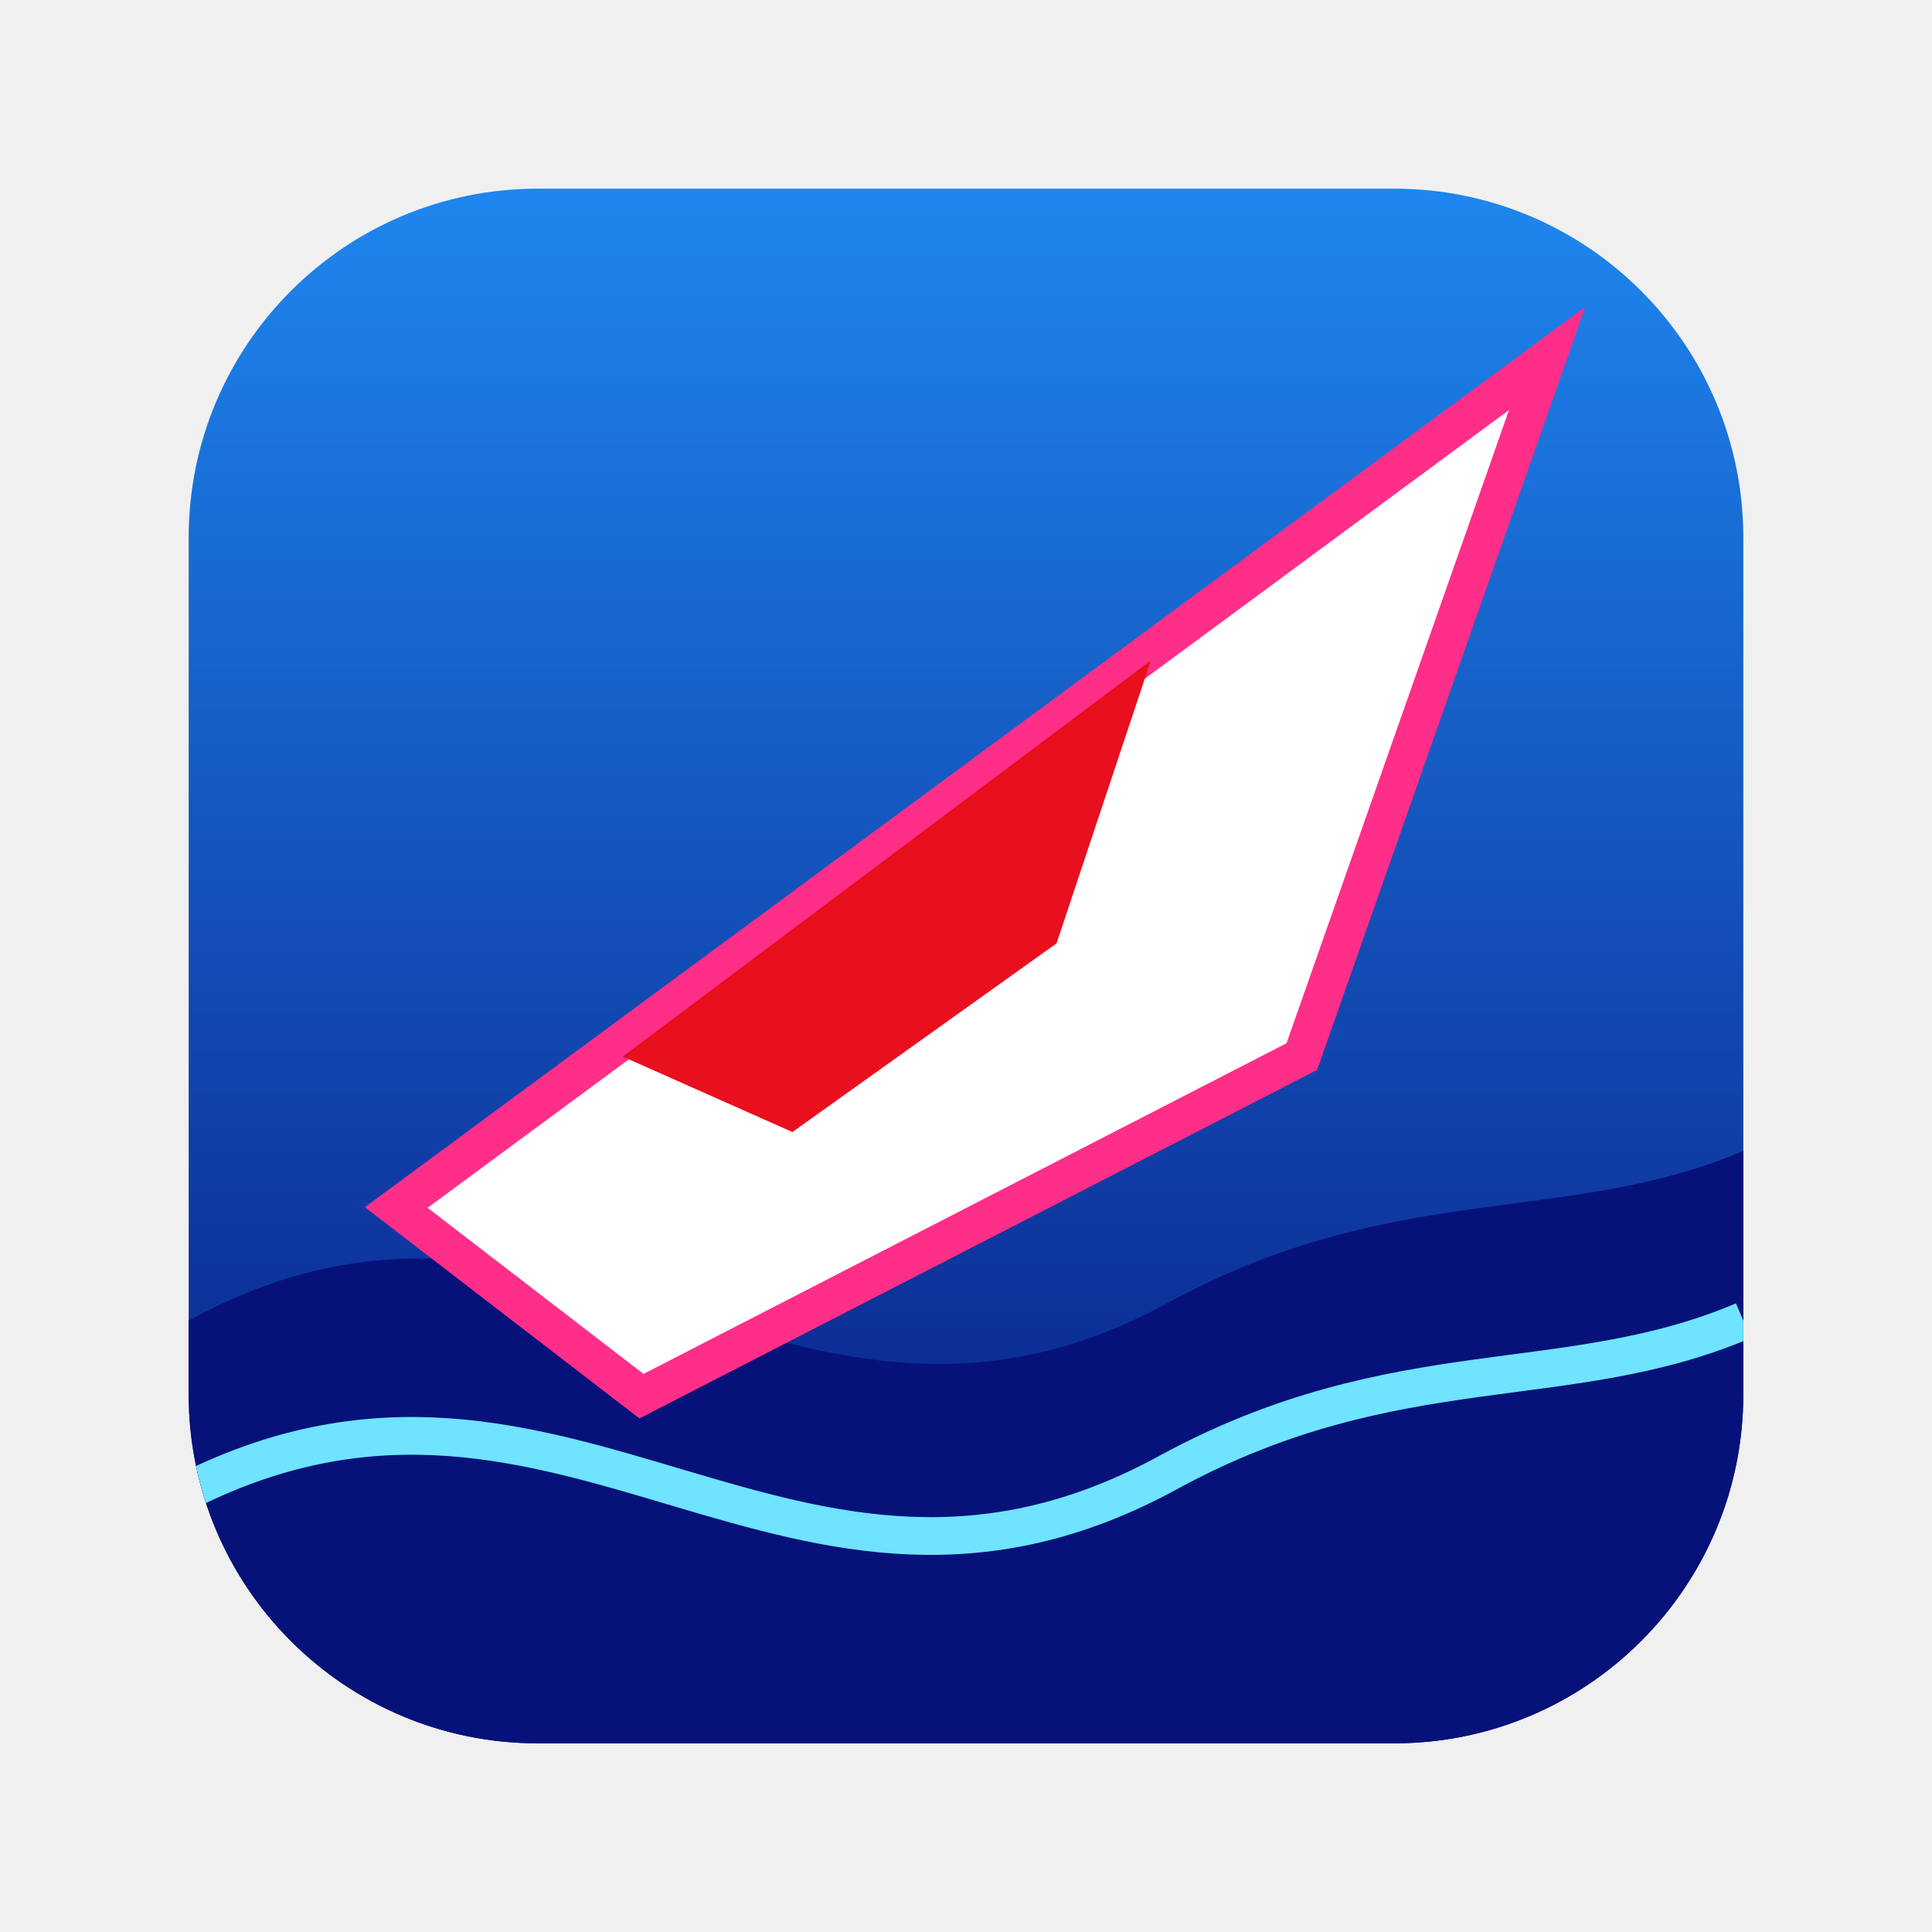
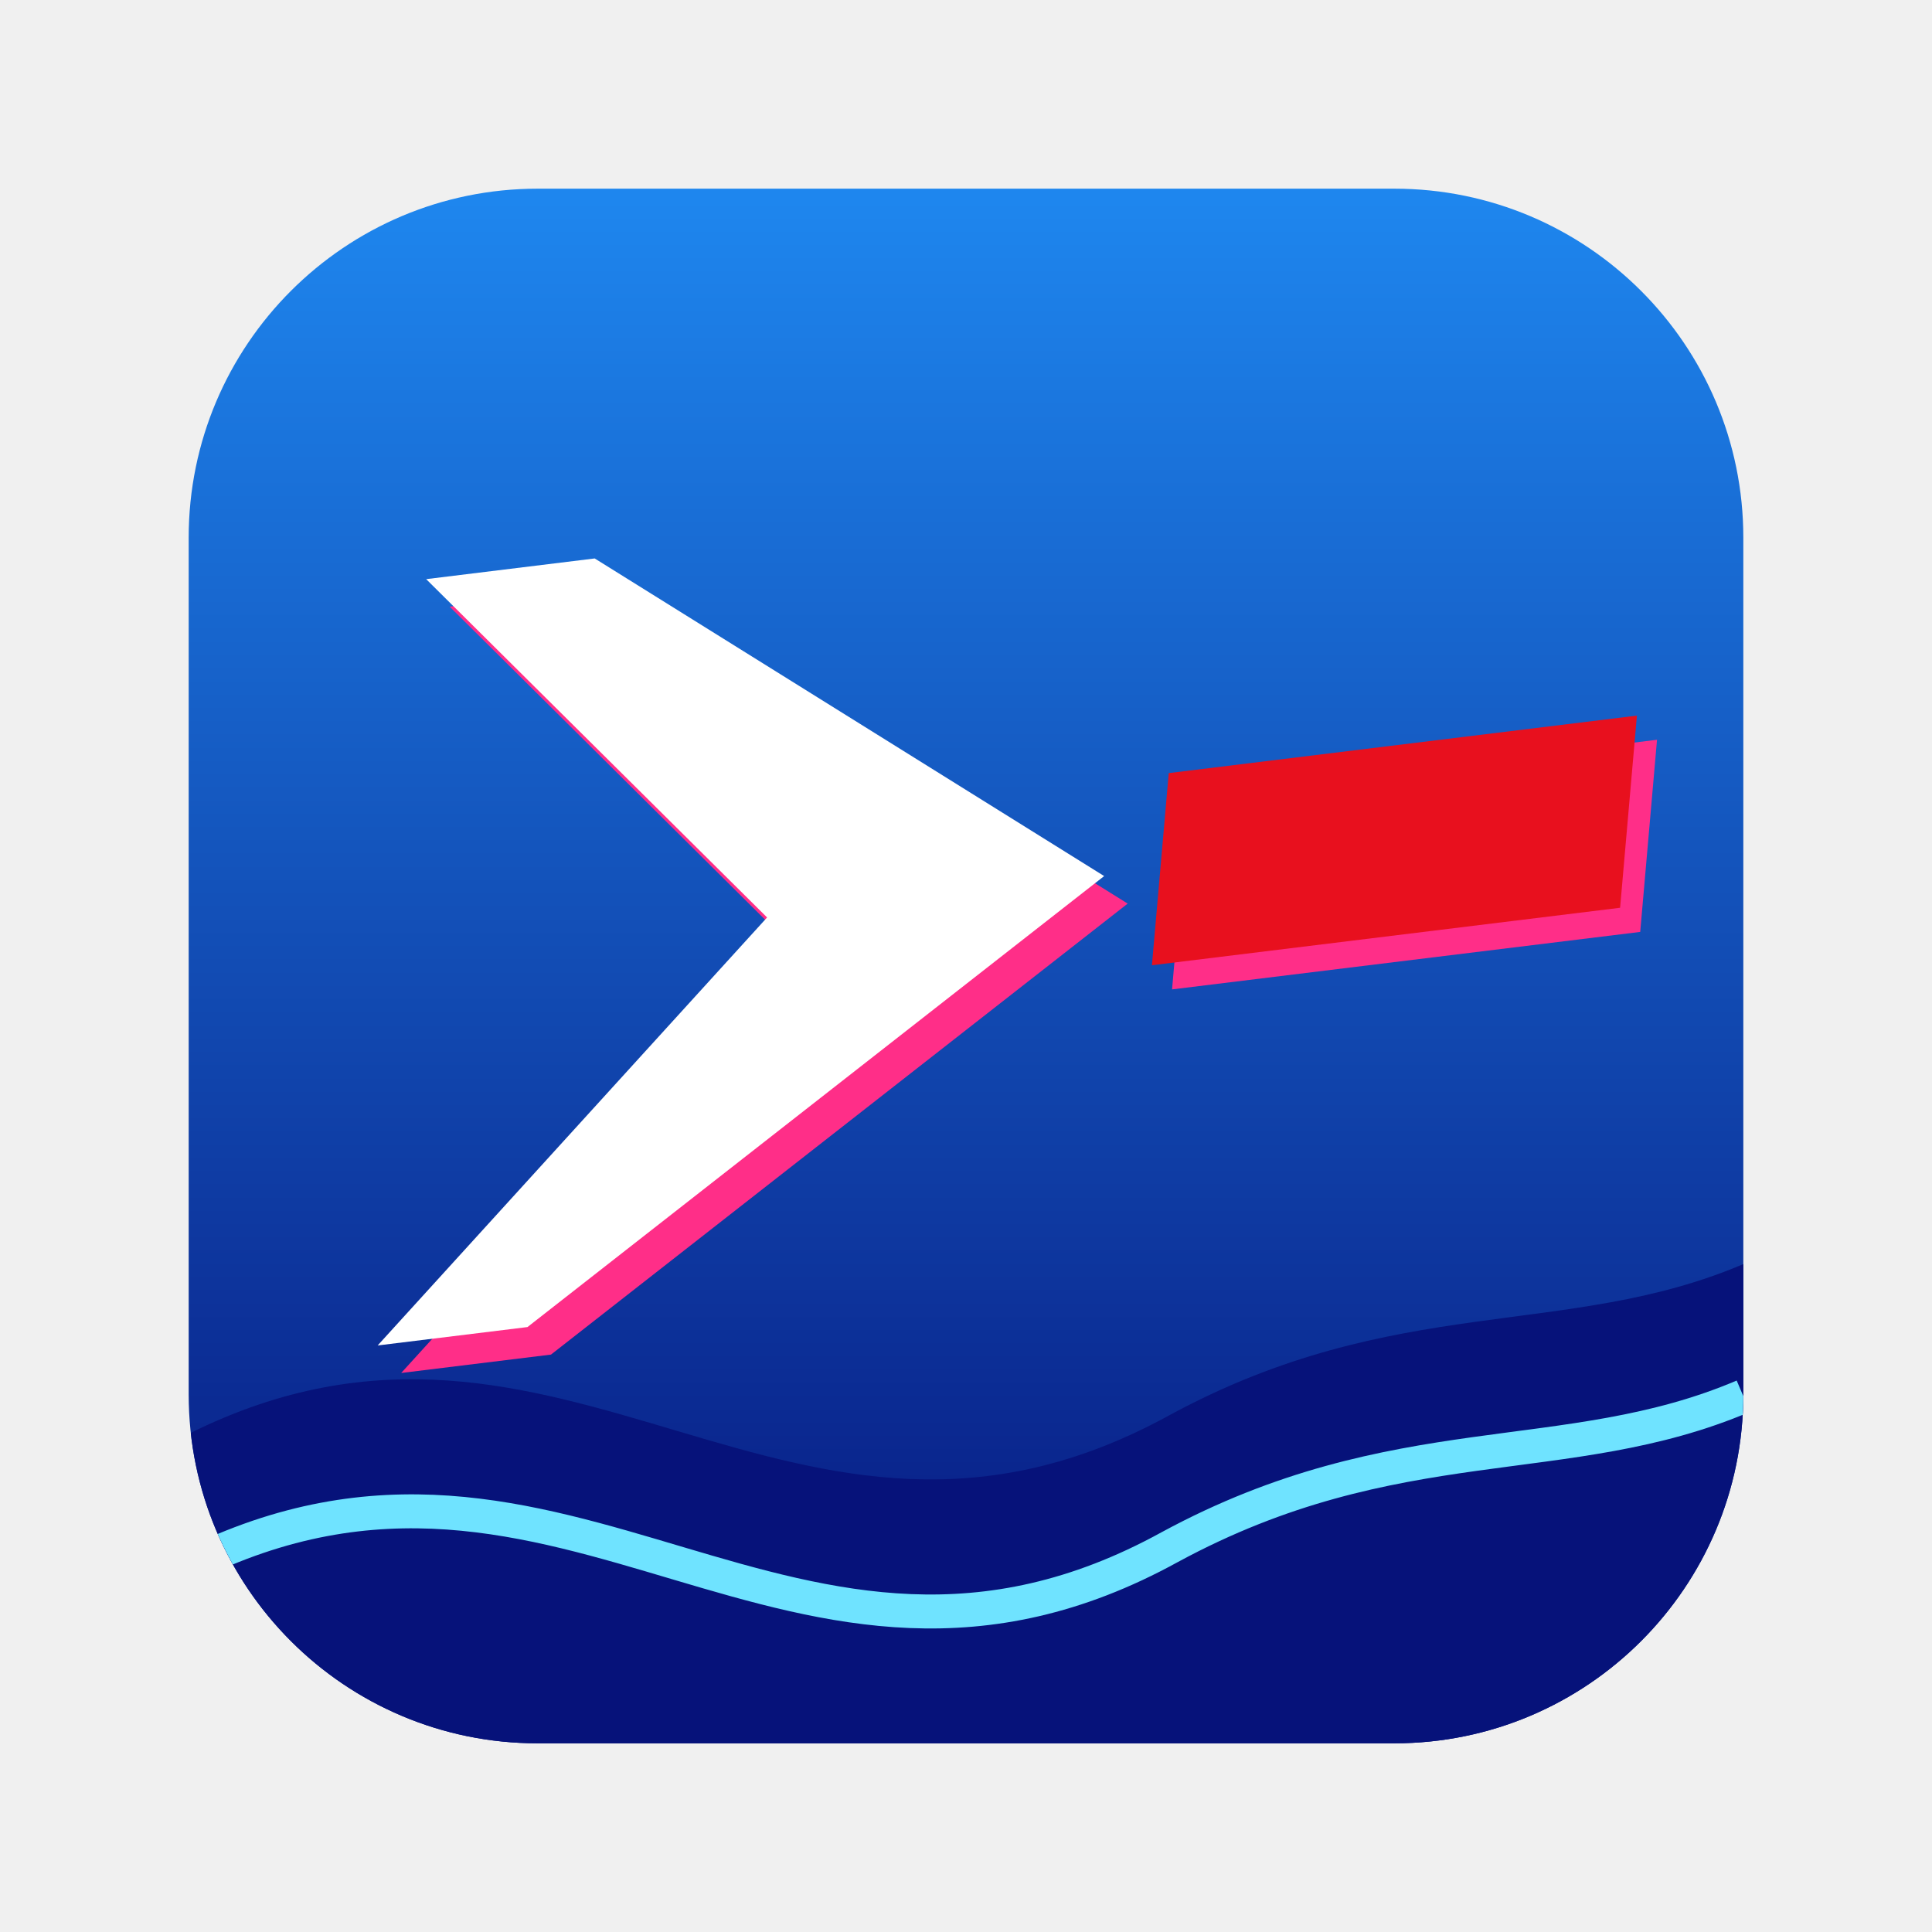
<svg xmlns="http://www.w3.org/2000/svg" viewBox="0 0 1024 1024" width="1024" height="1024">
  <defs>
    <linearGradient id="g" x1="0" y1="0" x2="0" y2="1">
      <stop offset="0" stop-color="#1E86EE" />
      <stop offset="1" stop-color="#06127A" />
    </linearGradient>
    <clipPath id="r">
      <rect x="100" y="100" width="824" height="824" rx="185" />
    </clipPath>
  </defs>
  <g clip-path="url(#r)">
    <rect x="100" y="100" width="824" height="824" fill="url(#g)" />
-     <path d="M100 700C300 590 420 800 620 690C740 625 830 650 924 610V924H100Z" fill="#06127A" />
-     <polygon points="210,640 820,190 690,560 340,740" fill="#fff" stroke="#FF2E88" stroke-width="20" />
-     <polygon points="330,560 610,350 560,500 420,600" fill="#E8101E" />
-     <path d="M100 790C300 690 420 890 620 780C740 715 830 740 924 700" fill="none" stroke="#6FE3FF" stroke-width="20" />
+     <path d="M100 760C300 660 420 860 620 750C740 685 830 710 924 670V924H100Z" fill="#06127A" />
+     <path d="M100 830C300 730 420 930 620 820C740 755 830 780 924 740" fill="none" stroke="#6FE3FF" stroke-width="18" />
+     <g transform="translate(190 0) rotate(-7 512 450) skewX(-12)">
+       <polygon points="200,250 490,450 200,650 120,650 310,450 110,250" fill="#FF2E88" transform="translate(14 16)" />
+       <polygon points="200,250 490,450 200,650 120,650 310,450 110,250" fill="#fff" />
+       <polygon points="520,400 770,400 770,500 520,500" fill="#FF2E88" transform="translate(12 14)" />
+       <polygon points="520,400 770,400 770,500 520,500" fill="#E8101E" />
+     </g>
  </g>
</svg>
